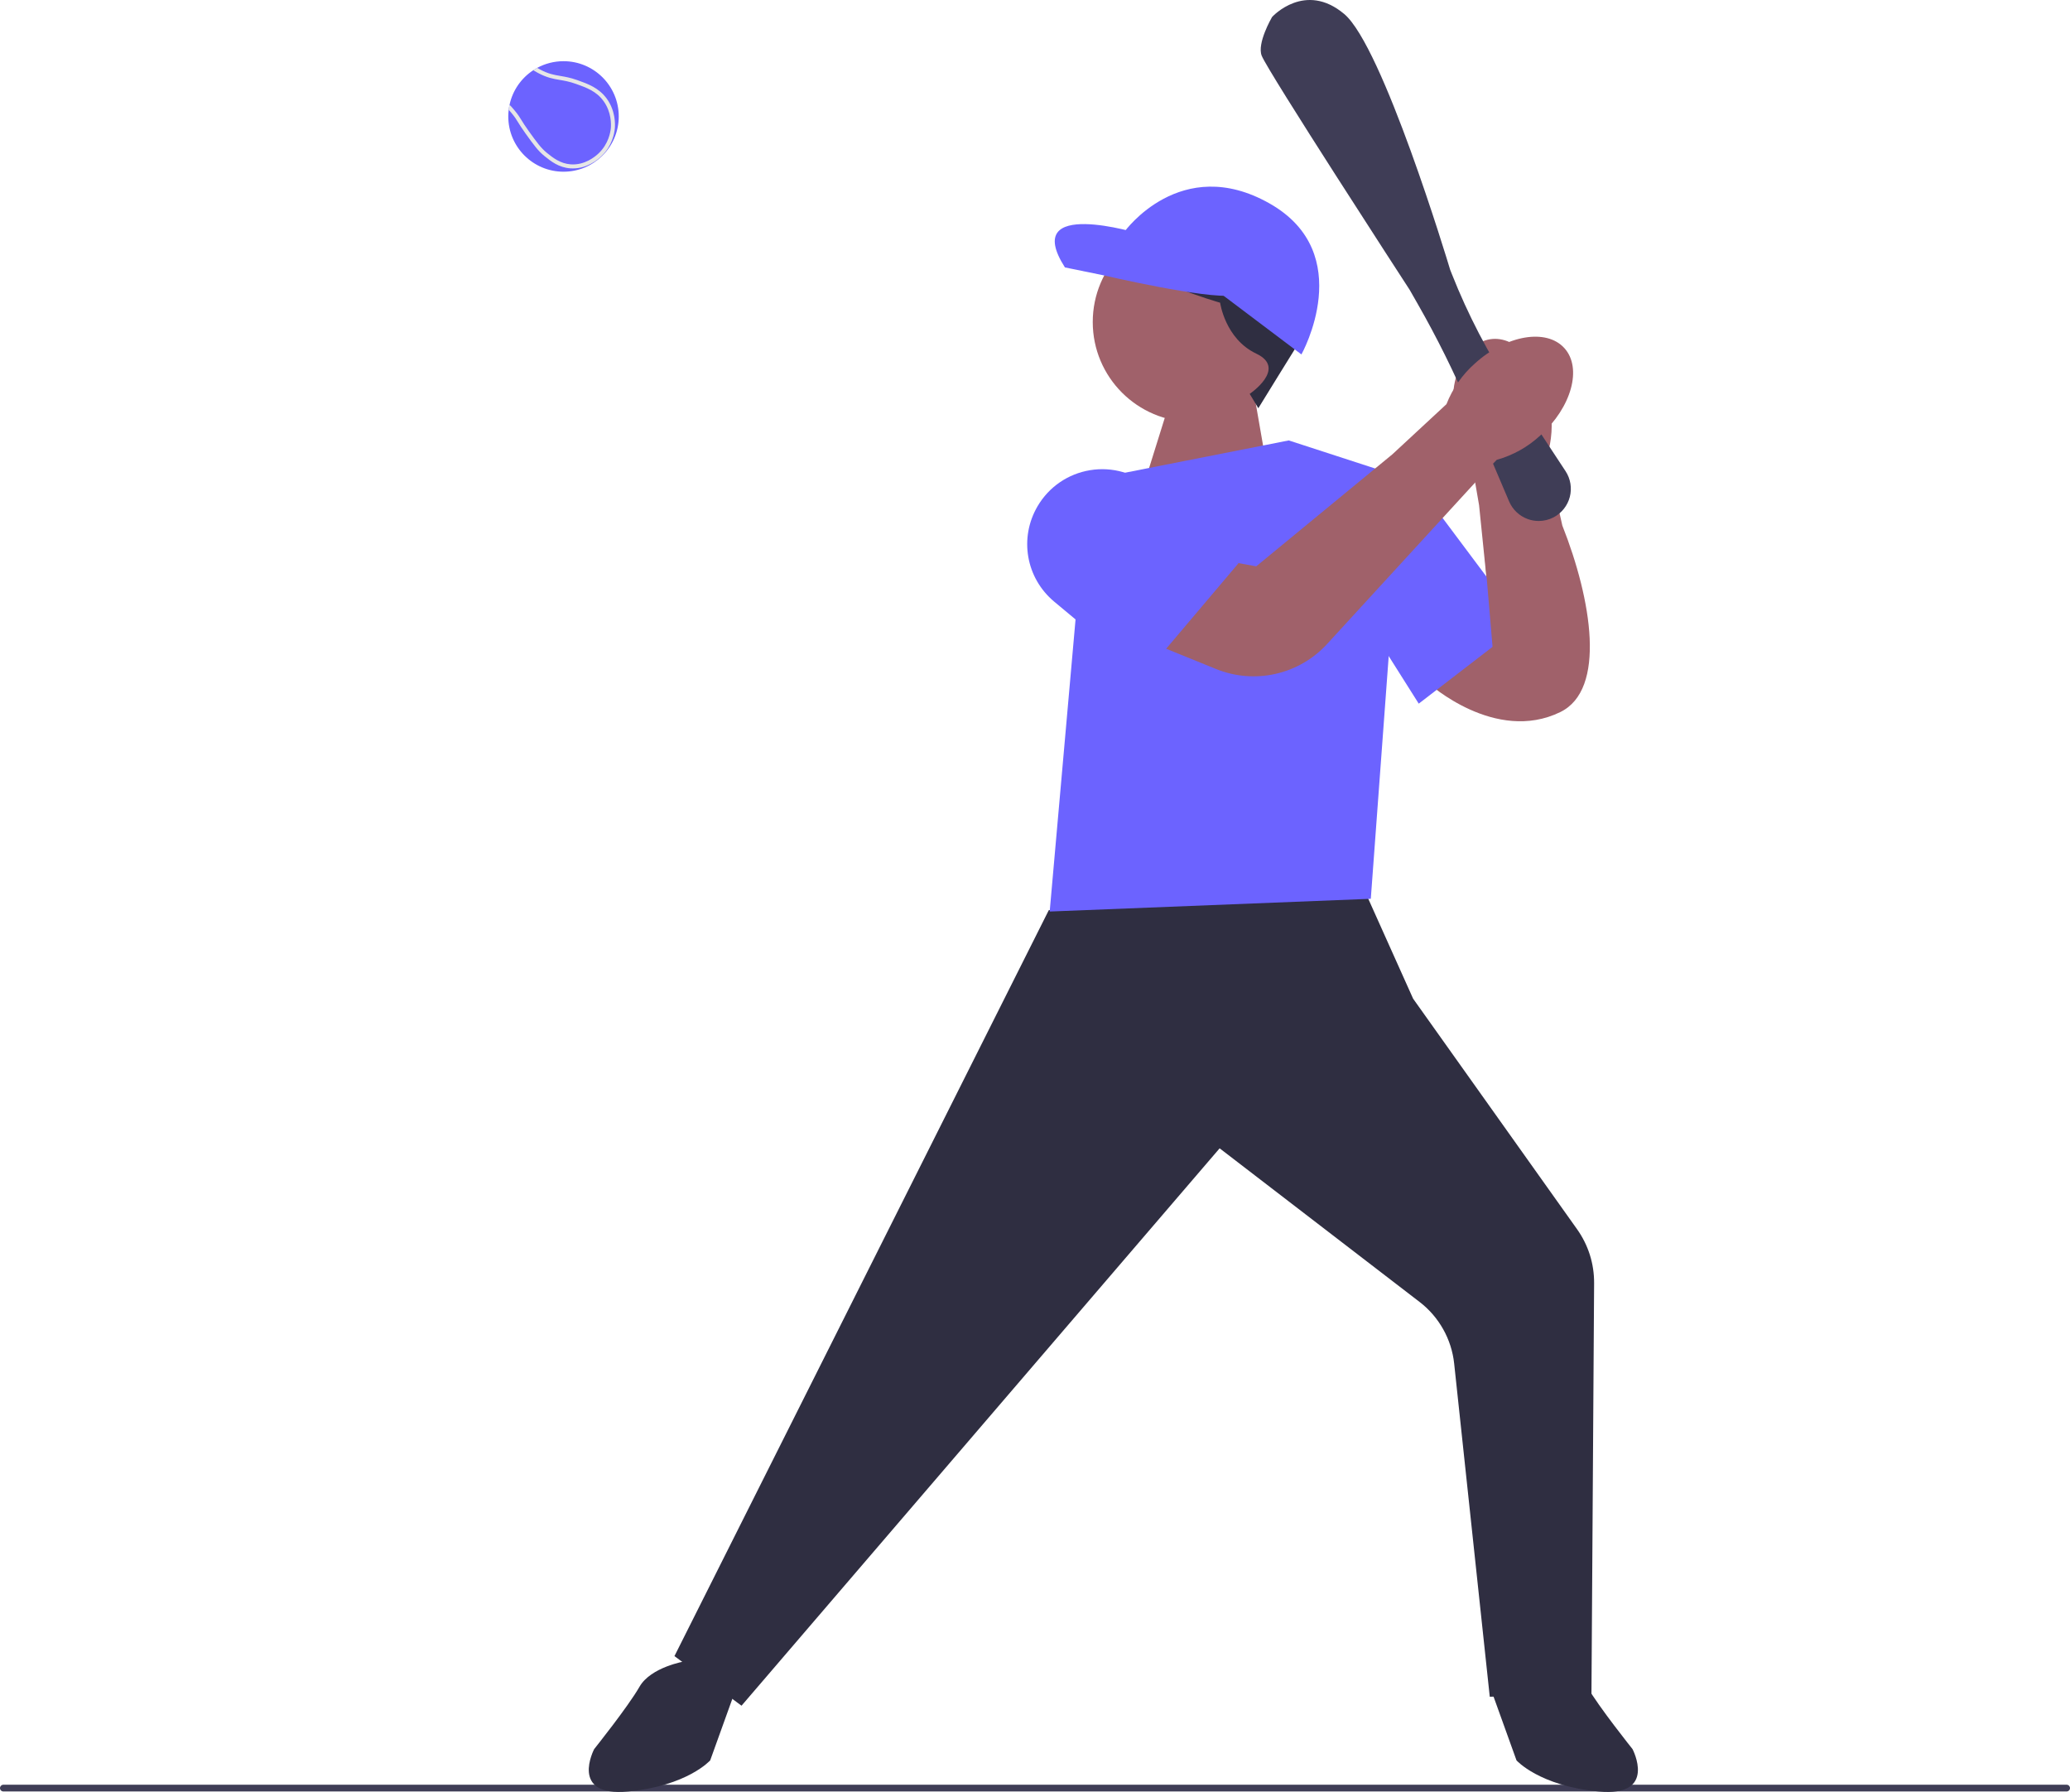
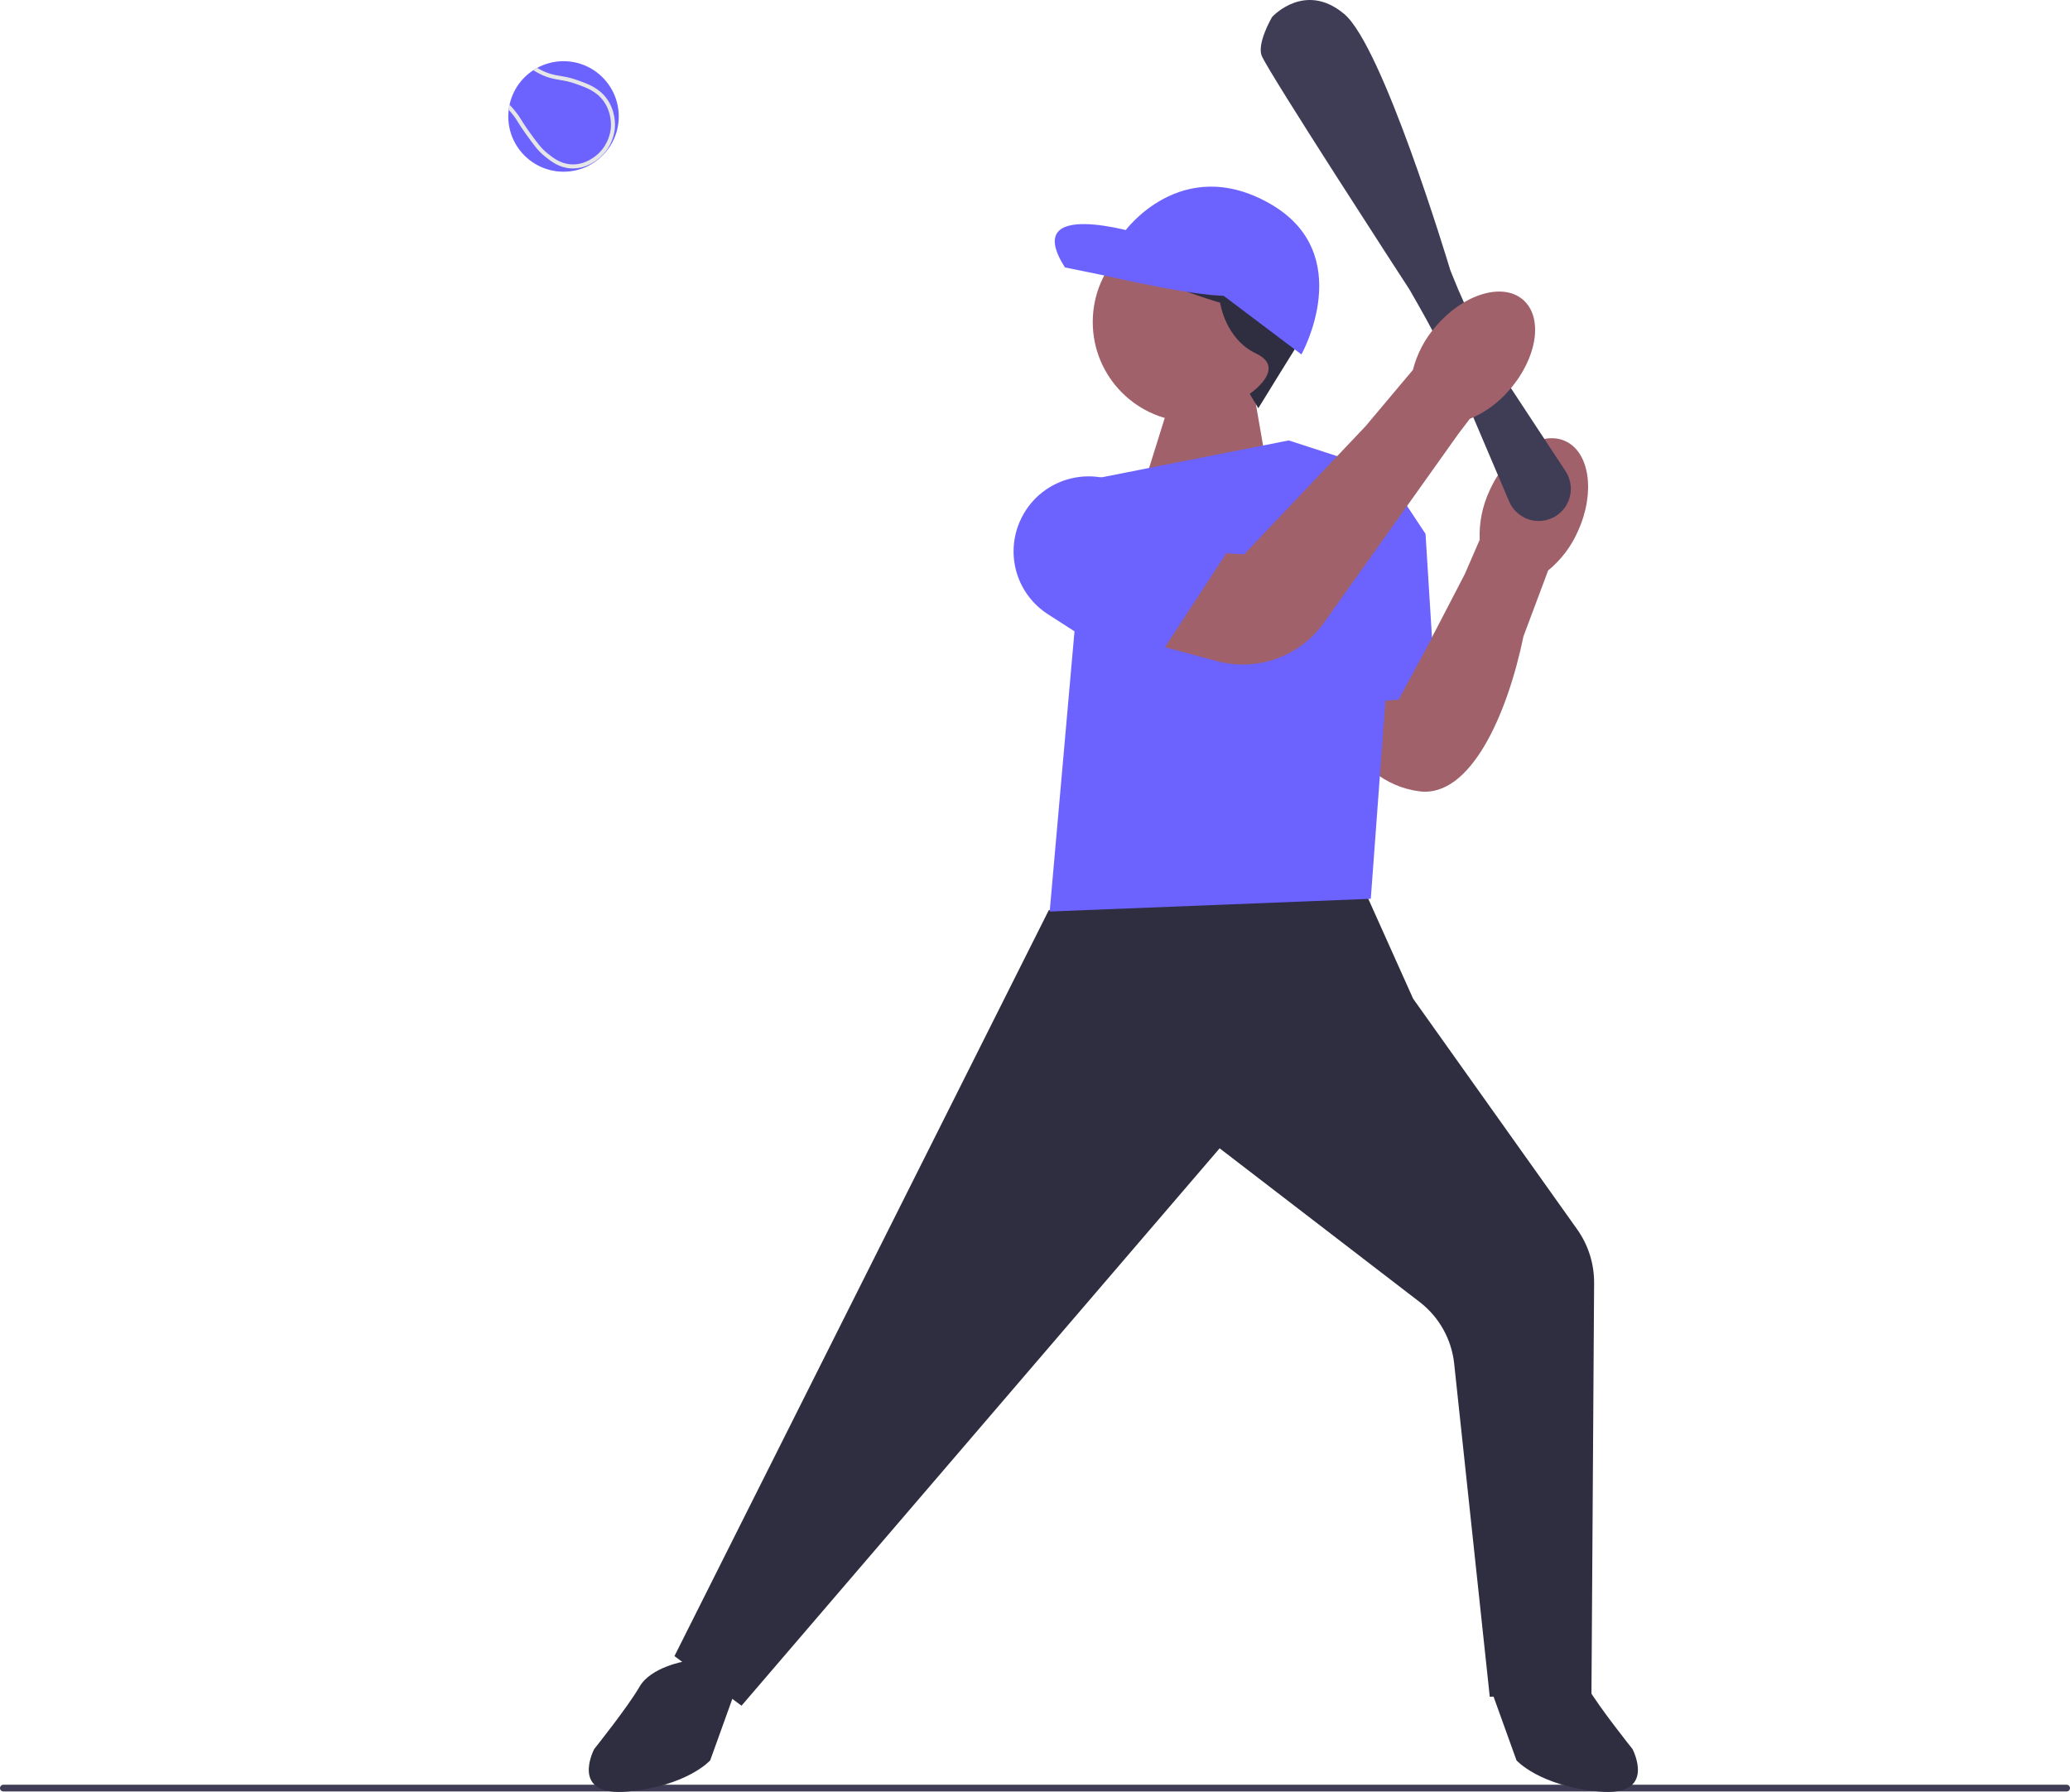
- <svg xmlns="http://www.w3.org/2000/svg" id="uuid-b046705d-da66-466c-acdf-21dea98c50cc" width="731.67" height="633.318" viewBox="0 0 731.67 633.318">
+ <svg xmlns="http://www.w3.org/2000/svg" id="uuid-ef15028a-124d-4e2f-8263-bdbd79048291" width="731.67" height="633.318" viewBox="0 0 731.67 633.318">
  <path d="M0,631.952c0,.66,.53,1.19,1.19,1.19H730.48c.66,0,1.19-.53,1.19-1.19,0-.66-.53-1.19-1.19-1.19H1.19c-.66,0-1.19,.53-1.19,1.19Z" fill="#3f3d56" />
  <polygon points="443.528 140.655 447.528 163.655 404.528 170.655 414.528 138.655 443.528 140.655" fill="#a0616a" />
-   <path d="M526.682,119.899c9.374-1.5,18.883,9.226,21.237,23.955,1.023,5.875,.622,11.909-1.166,17.598l5.471,24.276c10.437,26.373,15.564,57.981-.696,65.925-23.013,11.244-46.636-10.201-46.636-10.201l21.27-29.931-3.363-32.984-2.228-12.897c-3.472-4.846-5.733-10.453-6.593-16.352-2.357-14.735,3.331-27.891,12.705-29.39Z" fill="#a0616a" />
+   <path d="M553.201,155.858c8.663,3.883,10.738,18.066,4.633,31.677-2.365,5.475-6.007,10.302-10.621,14.08l-8.73,23.304c-5.725,27.779-18.762,57.027-36.715,54.76-25.411-3.209-33.416-34.094-33.416-34.094l34.195-13.377,15.266-29.432,5.205-12.008c-.248-5.956,.934-11.885,3.448-17.291,6.105-13.617,18.073-21.502,26.736-17.619Z" fill="#a0616a" />
  <path d="M262.105,602.833l-23.713-17.526,.188-.377,132.114-263.226,.249-.043,106.382-18.064,22.158,49.353,57.944,81.468c3.991,5.612,6.077,12.219,6.033,19.105l-.937,145.118-35.945,1.026-.049-.46-12.539-117.329c-.914-8.552-5.35-16.463-12.171-21.703l-70.722-54.335-168.994,196.993Z" fill="#2f2e41" />
-   <path d="M242.028,587.155s-12,2-16,9c-4,7-16,22-16,22,0,0-9,17,12,15s29-11,29-11l9-25-18-10Z" fill="#2f2e41" />
-   <path d="M545.028,587.155s12,2,16,9c4,7,16,22,16,22,0,0,9,17-12,15-21-2-29-11-29-11l-9-25,18-10Z" fill="#2f2e41" />
+   <path d="M242.028,587.155s-12,2-16,9c-4,7-16,22-16,22,0,0-9,17,12,15,21-2,29-11,29-11l9-25-18-10Z" fill="#2f2e41" />
+   <path d="M545.028,587.155s12,2,16,9,16,22,16,22c0,0,9,17-12,15s-29-11-29-11l-9-25,18-10Z" fill="#2f2e41" />
  <polygon points="384.528 169.655 455.528 155.655 495.528 168.655 484.528 317.655 371.028 322.155 384.528 169.655" fill="#6c63ff" />
-   <polygon points="477.67 163.325 503.412 174.388 537.981 220.594 501.473 248.686 461.611 185.598 477.67 163.325" fill="#6c63ff" />
-   <polygon points="543.947 186.913 524.354 190.924 528.578 240.483 552.528 237.655 543.947 186.913" fill="#a0616a" />
+   <polygon points="488.406 165.317 503.873 188.679 507.461 246.273 461.528 249.76 462.765 175.144 488.406 165.317" fill="#6c63ff" />
+   <polygon points="530.912 221.372 512.325 213.988 488.695 257.756 510.277 268.517 530.912 221.372" fill="#a0616a" />
  <path d="M543.867,184.125c-1.291,0-2.585-.219-3.82-.66-2.977-1.064-5.394-3.342-6.631-6.25l-14.097-33.119c-5.311-12.477-11.41-24.771-18.13-36.54l-2.944-5.157c-2.025-3.115-49.995-76.939-52.276-82.705-1.721-4.348,3.42-13.263,3.64-13.641l.06-.082c.114-.127,11.621-12.665,25.469-1.021,13.597,11.431,36.481,87.186,37.448,90.405l.619,1.56c5.645,14.26,12.781,27.989,21.213,40.805l18.949,28.799c1.762,2.679,2.312,5.995,1.507,9.099-.805,3.103-2.895,5.733-5.735,7.219-1.638,.856-3.451,1.29-5.271,1.29Z" fill="#3f3d56" />
-   <path d="M422.028,196.155l22,4,48.152-39.609,19.092-17.703c2.17-5.553,5.638-10.505,10.114-14.442,11.068-10.008,25.198-12.412,31.565-5.37,6.367,7.041,2.56,20.859-8.506,30.863-4.368,4.06-9.646,7.015-15.39,8.616l-4.774,4.899-55.191,60.185c-9.958,10.859-25.616,14.386-39.268,8.844l-27.794-11.283,20-29Z" fill="#a0616a" />
-   <path d="M404.089,238.857l-31.455-26.213c-9.997-8.331-12.472-22.522-5.885-33.744,4.001-6.815,10.768-11.455,18.567-12.729,7.79-1.276,15.69,.969,21.652,6.159l30.759,26.771-33.639,39.756Z" fill="#6c63ff" />
+   <path d="M417.431,194.657l22.326,1.253,42.894-45.251,16.76-19.924c1.468-5.778,4.298-11.121,8.254-15.581,9.748-11.298,23.473-15.427,30.661-9.226,7.188,6.201,5.115,20.384-4.631,31.677-3.834,4.568-8.706,8.152-14.208,10.45l-4.133,5.451-47.339,66.539c-8.541,12.006-23.645,17.438-37.876,13.624l-28.974-7.765,16.267-31.247Z" fill="#a0616a" />
+   <path d="M404.902,239.247l-34.45-22.129c-10.949-7.033-15.157-20.811-10.006-32.76,3.129-7.257,9.271-12.697,16.854-14.923,7.573-2.228,15.69-.976,22.247,3.439l33.828,22.768-28.473,43.605Z" fill="#6c63ff" />
  <g>
    <circle cx="421.548" cy="113.809" r="35.3" fill="#a0616a" />
-     <path d="M444.77,144.279l-3.048-5.078s13.349-8.999,2.32-14.221c-11.029-5.223-12.772-17.992-12.772-17.992,0,0-32.216-9.283-30.475-16.249s-3.194-11.899,4.932-14.802c8.126-2.903,44.404-.006,48.468,8.41,4.064,8.416,8.13,31.633,6.099,34.826s-15.524,25.106-15.524,25.106Z" fill="#2f2e41" />
+     <path d="M444.77,144.279l-3.048-5.078s13.349-8.999,2.32-14.221c-11.029-5.223-12.772-17.992-12.772-17.992,0,0-32.216-9.283-30.475-16.249,1.74-6.966-3.194-11.899,4.932-14.802,8.126-2.903,44.404-.006,48.468,8.41,4.064,8.416,8.13,31.633,6.099,34.826-2.031,3.193-15.524,25.106-15.524,25.106Z" fill="#2f2e41" />
    <path d="M435.623,104.375l-32.798-21.762s-42.374-13.055-26.409,11.902l13.496,2.755s36.714,8.557,45.711,7.105Z" fill="#6c63ff" />
    <path d="M425.755,99.442l34.249,25.825s20.021-35.7-11.325-53.399c-31.346-17.7-51.223,10.019-51.223,10.019l8.272,8.851,20.026,8.704Z" fill="#6c63ff" />
  </g>
  <path d="M179.658,41.155c0,10.78,8.74,19.53,19.53,19.53,5.28,0,10.07-2.1,13.58-5.51,3.67-3.55,5.939-8.52,5.939-14.02,0-10.78-8.739-19.53-19.52-19.53-3.38,0-6.55,.86-9.32,2.36-.47,.26-.93,.54-1.38,.84-4.22,2.76-7.29,7.11-8.38,12.2-.14,.58-.24,1.17-.3,1.77-.101,.77-.15,1.56-.15,2.36Z" fill="#6c63ff" />
  <path d="M179.808,38.795c.31,.34,.63,.71,.979,1.13,1.181,1.42,1.65,2.19,2.311,3.26,.569,.93,1.29,2.09,2.699,4.05,2.91,4.04,4.37,6.07,6.641,7.91,2.24,1.81,5.03,4.07,9.22,4.36,.29,.02,.58,.02,.86,.02,5.069,0,8.77-3.05,10.18-4.42,3.69-3.6,4.46-7.97,4.62-9.68,.13-1.38,.31-6.22-2.86-10.57-2.8-3.84-6.67-5.21-10.42-6.55-2.45-.87-4.31-1.18-5.96-1.46-2.26-.38-4.2-.71-7.17-2.27-.41-.22-.75-.41-1.04-.59-.47,.26-.93,.54-1.38,.84,.07,.04,.15,.09,.23,.14,.39,.23,.869,.51,1.529,.86,3.17,1.67,5.32,2.04,7.59,2.42,1.671,.28,3.4,.57,5.73,1.4,3.7,1.32,7.2,2.56,9.74,6.05,2.88,3.95,2.71,8.34,2.6,9.59-.149,1.56-.85,5.53-4.2,8.8-1.35,1.31-5.01,4.34-9.949,4-3.75-.26-6.341-2.36-8.431-4.04-2.12-1.72-3.54-3.7-6.37-7.63-1.39-1.93-2.09-3.07-2.649-3.98-.66-1.07-1.181-1.92-2.42-3.41-.67-.81-1.261-1.46-1.78-2-.14,.58-.24,1.17-.3,1.77Z" fill="#e6e6e6" />
</svg>
